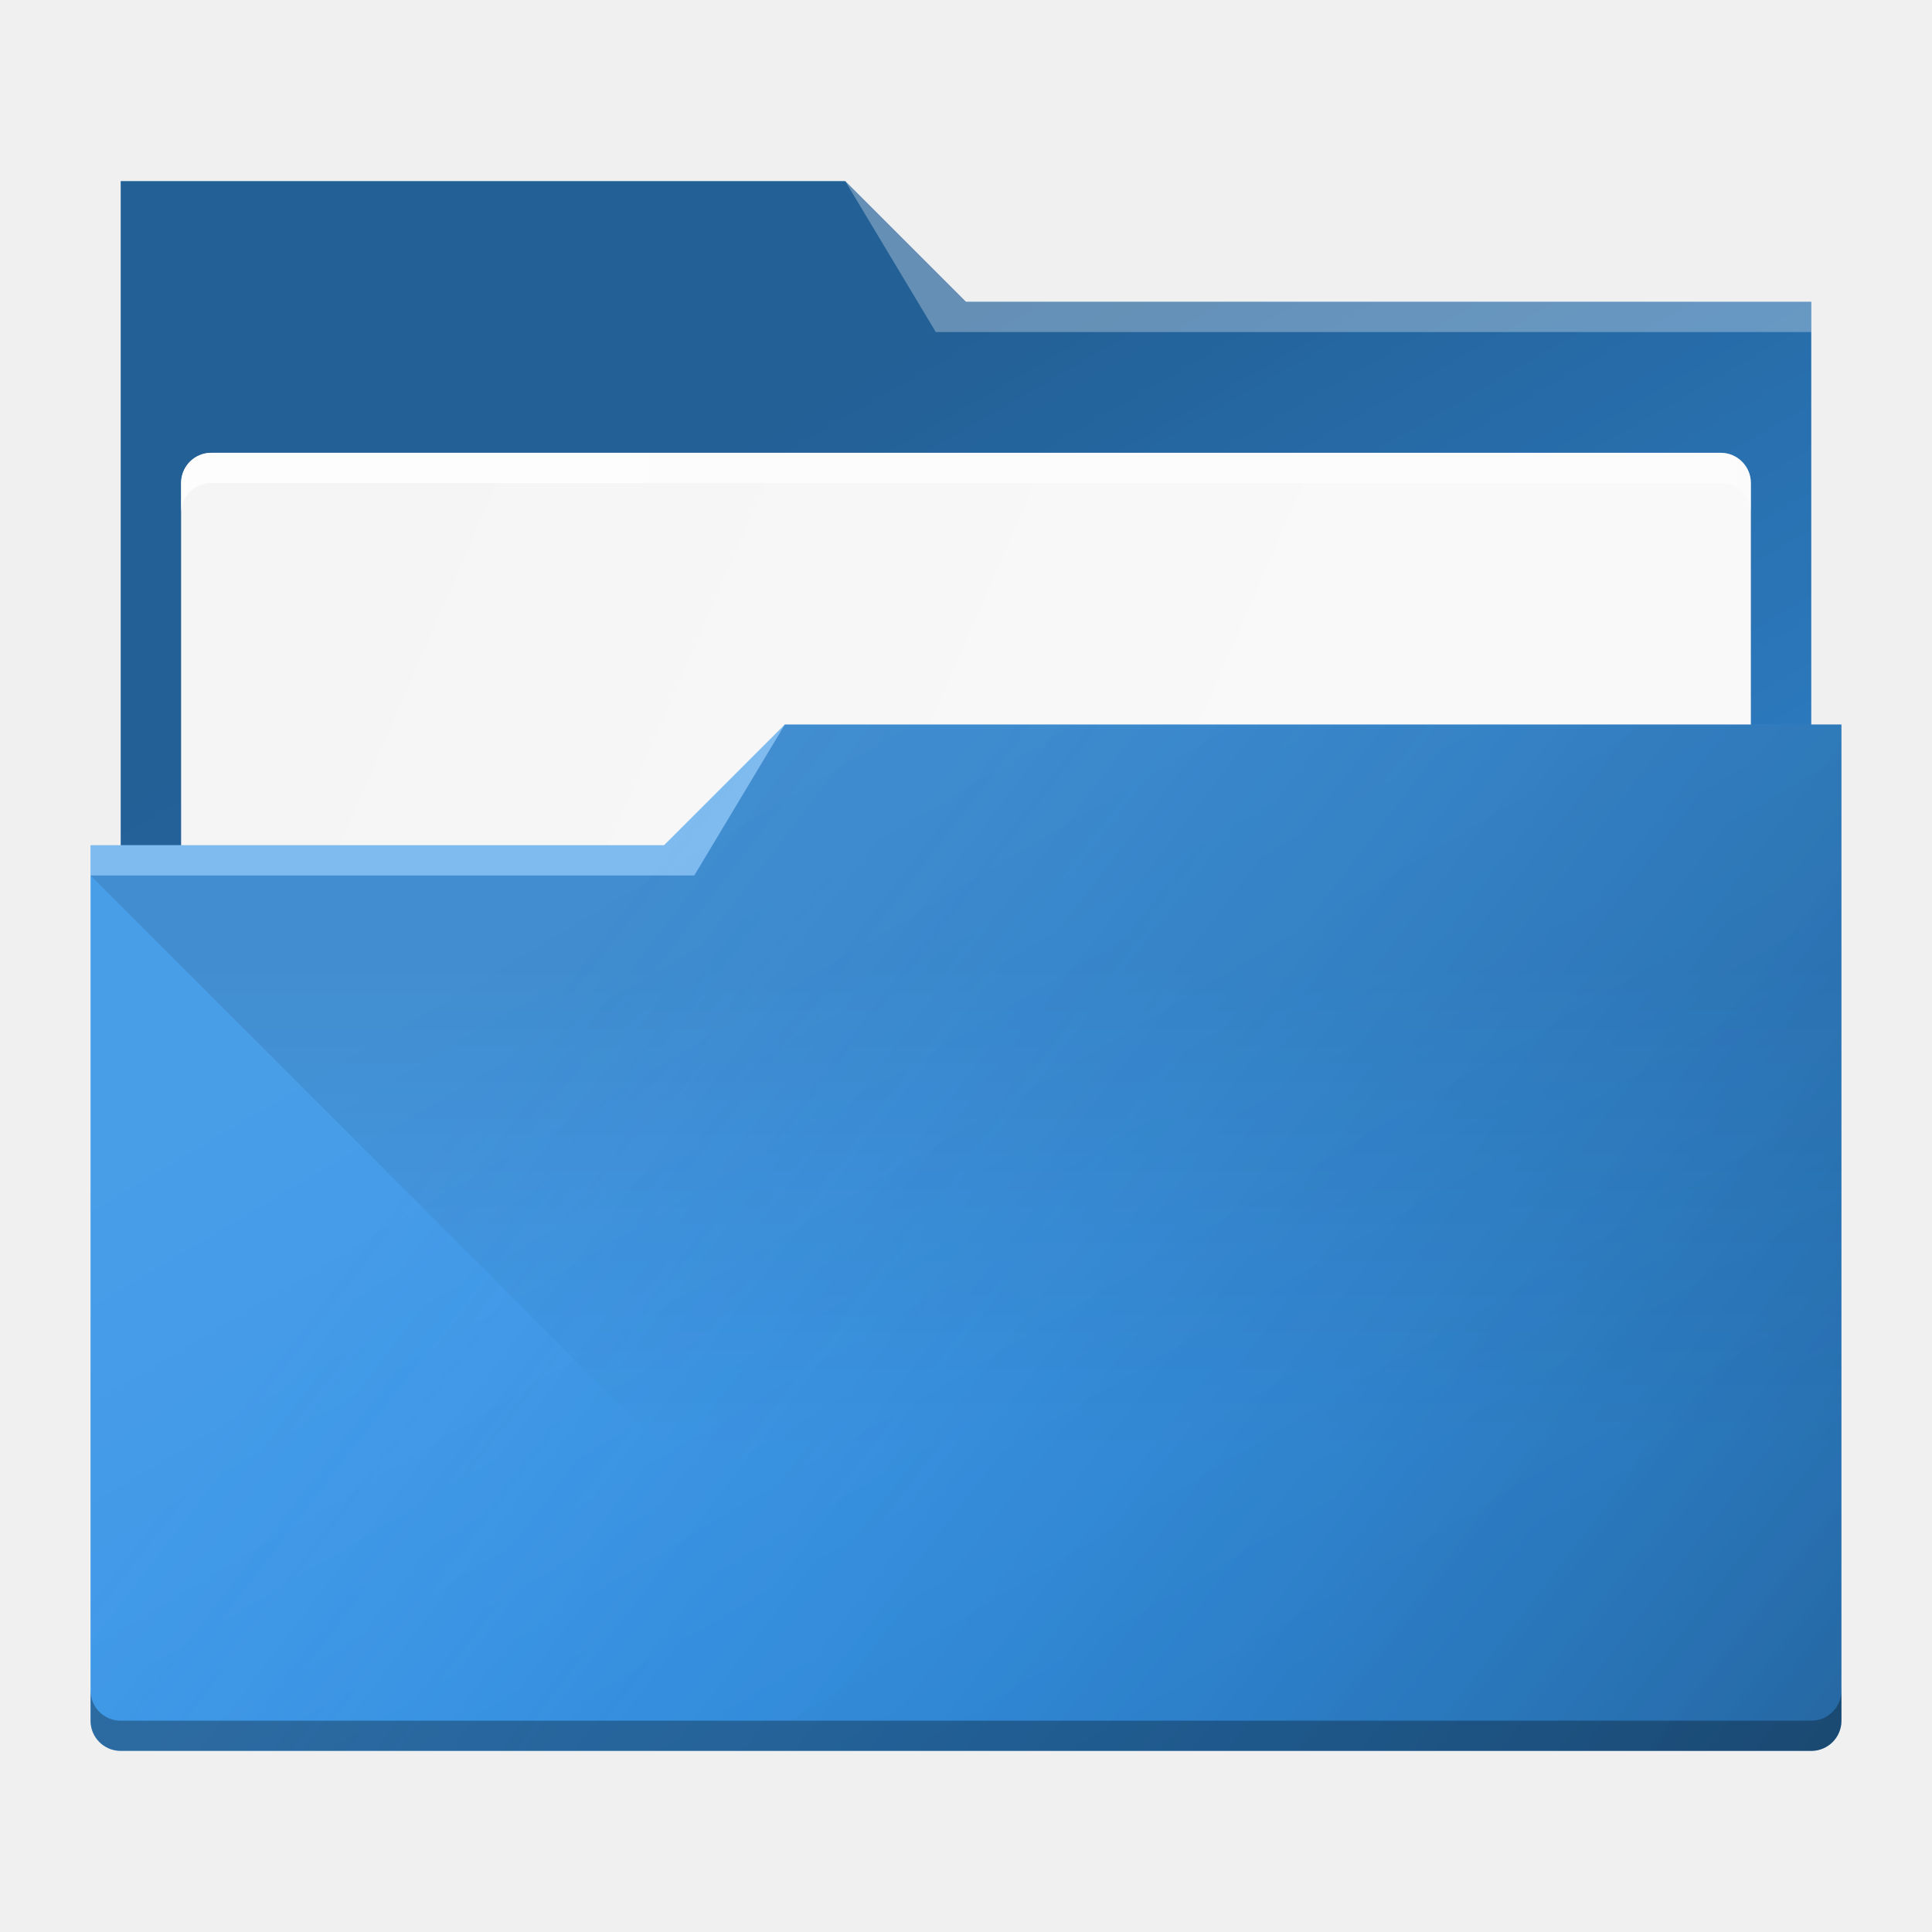
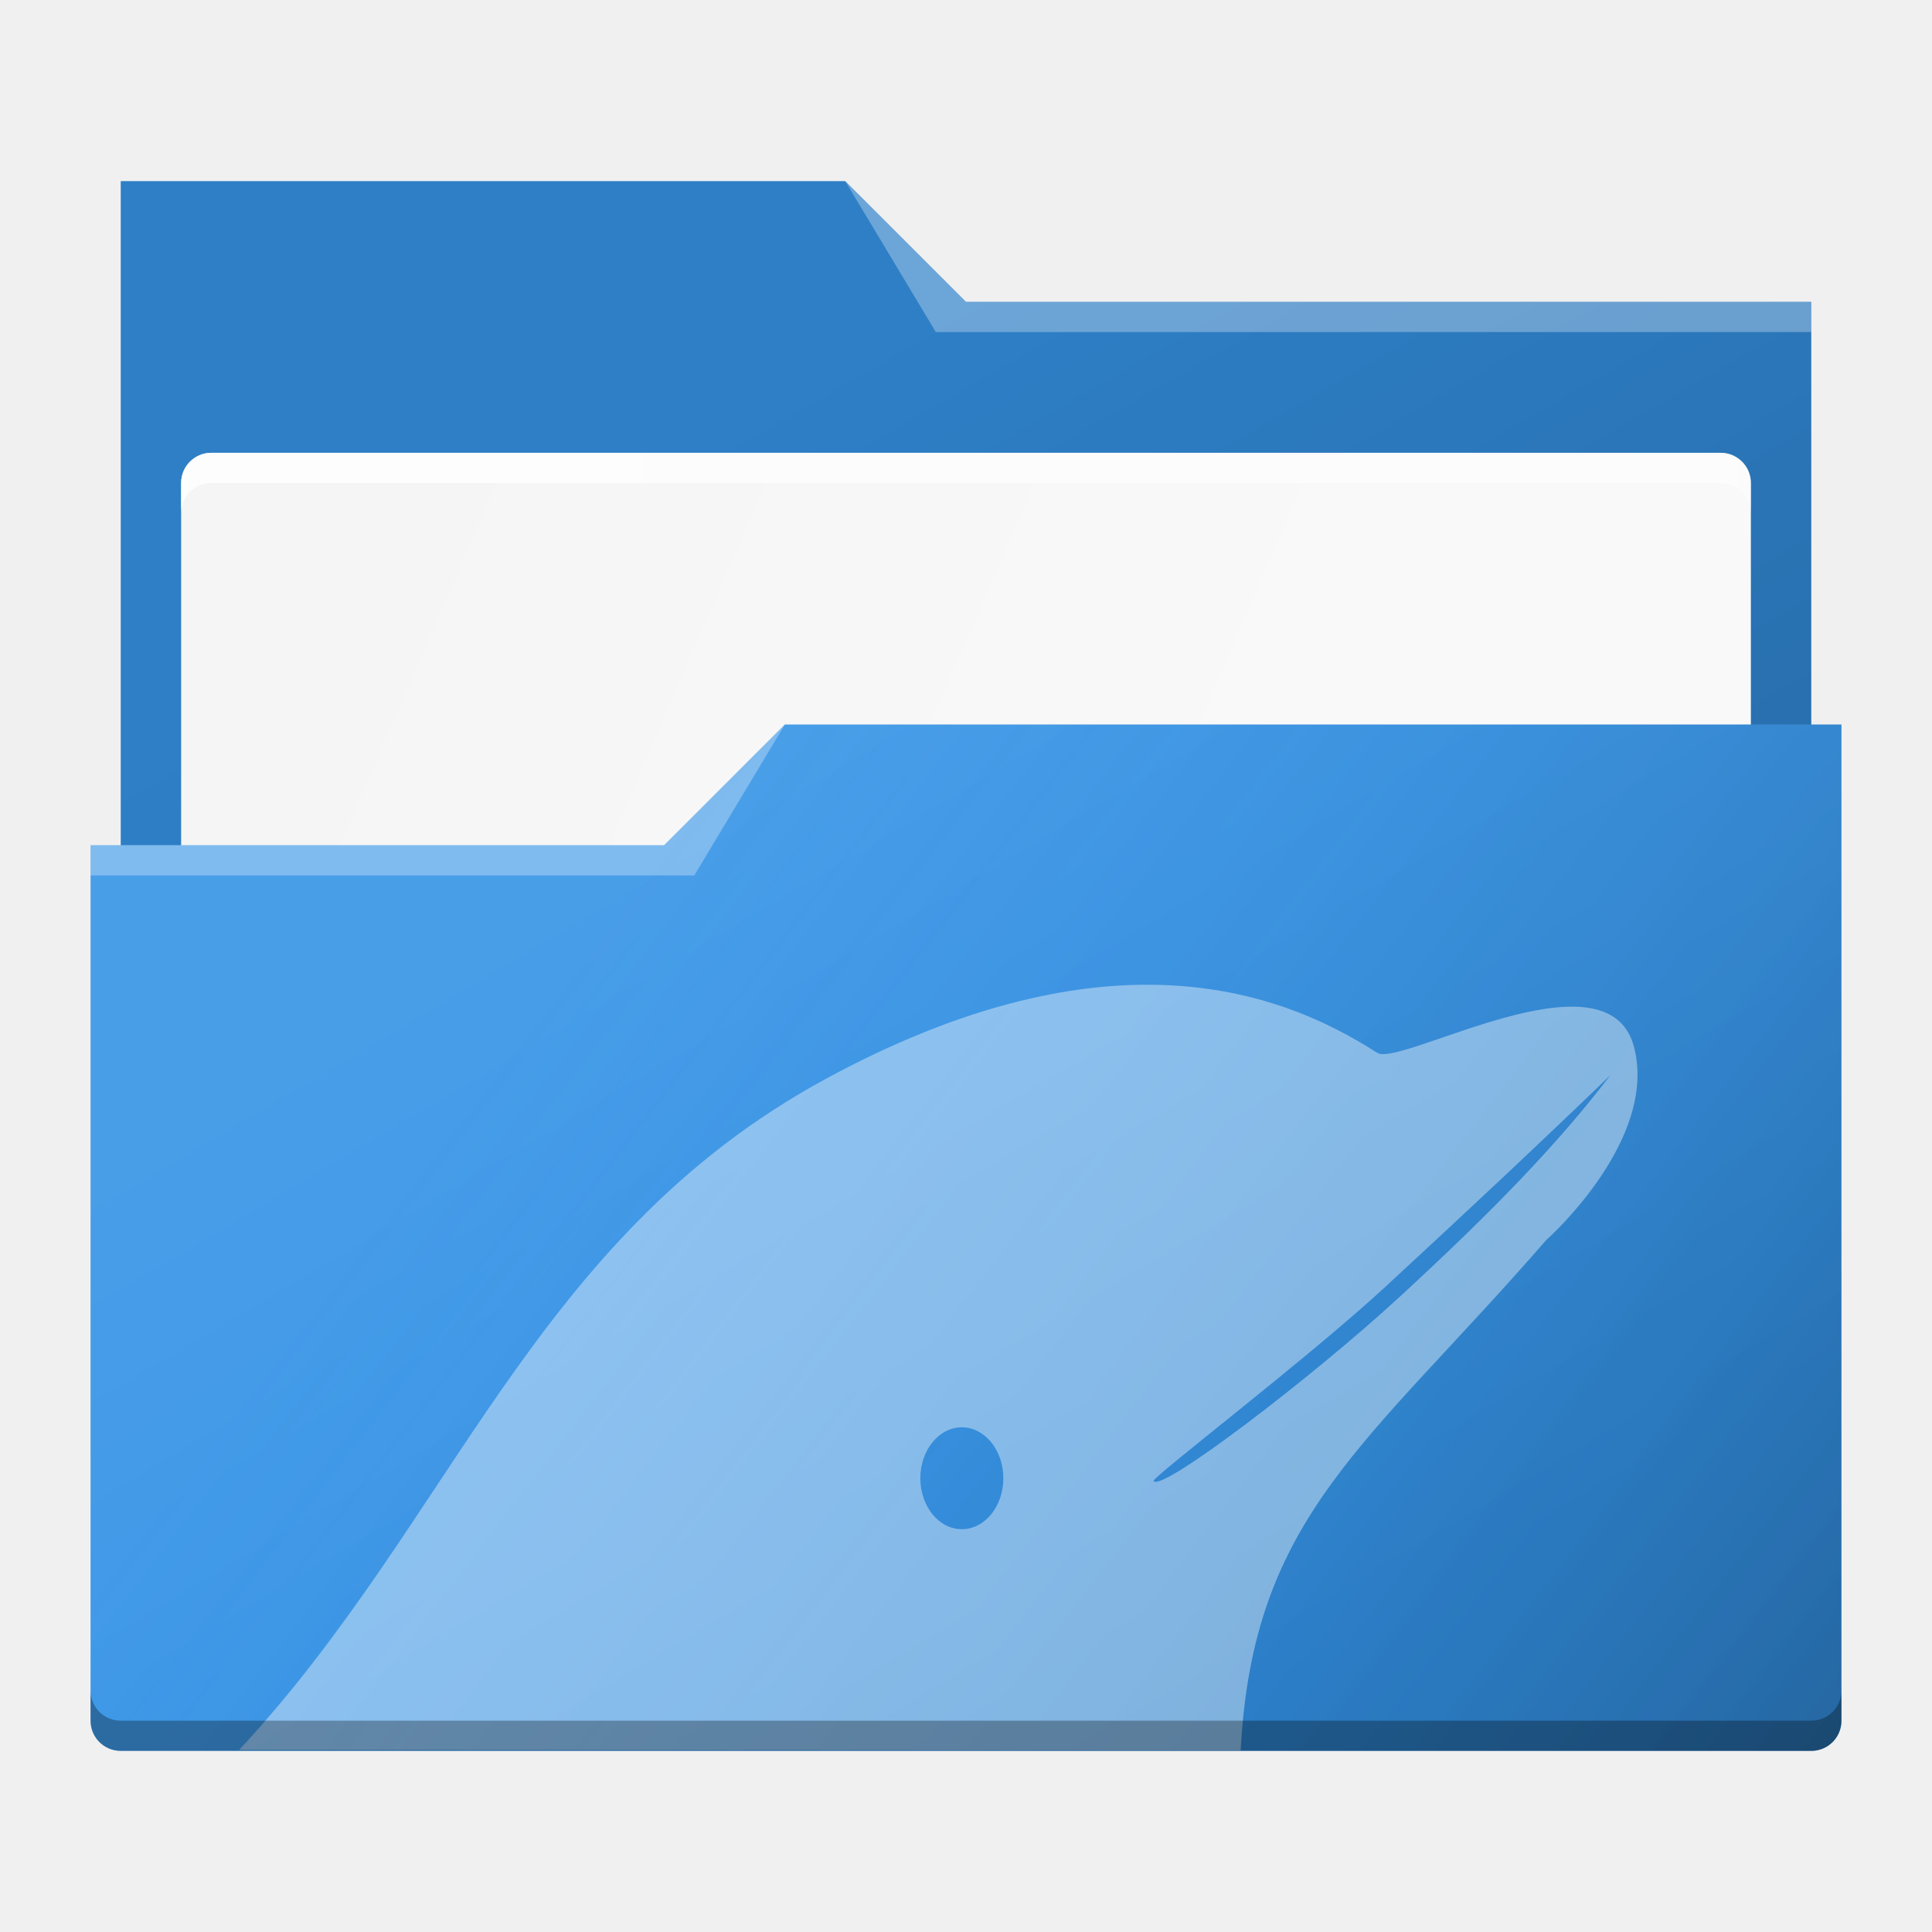
<svg xmlns="http://www.w3.org/2000/svg" xmlns:xlink="http://www.w3.org/1999/xlink" width="64" version="1.1" height="64" id="svg2">
  <defs id="defs5455">
+     <linearGradient id="linearGradient3">
+       <stop style="stop-color:#e5fbff;stop-opacity:1;" offset="1" id="stop2" />
+       <stop style="stop-color:#ababab;stop-opacity:0.995;" offset="1" id="stop3" />
+     </linearGradient>
    <linearGradient id="linearGradient82546">
-       <stop style="stop-color:#000000;stop-opacity:1" offset="0" id="stop82542" />
-       <stop style="stop-color:#000000;stop-opacity:0;" offset="1" id="stop82544" />
+       <stop style="stop-color:#000000;stop-opacity:0.398;" offset="0" id="stop82542" />
+       <stop style="stop-color:#000000;stop-opacity:1;" offset="1" id="stop82544" />
    </linearGradient>
    <linearGradient id="linearGradient39400">
      <stop style="stop-color:#000000;stop-opacity:1" offset="0" id="stop39396" />
      <stop style="stop-color:#147cdc;stop-opacity:0;" offset="1" id="stop39398" />
    </linearGradient>
    <linearGradient id="linearGradient919">
      <stop style="stop-color:#ffffff;stop-opacity:1;" offset="0" id="stop915" />
      <stop style="stop-color:#ffffff;stop-opacity:0;" offset="1" id="stop917" />
    </linearGradient>
    <linearGradient id="linearGradient4393">
      <stop style="stop-color:#000000;stop-opacity:1;" offset="0" id="stop4395" />
      <stop style="stop-color:#000000;stop-opacity:0;" offset="1" id="stop4397" />
    </linearGradient>
    <linearGradient id="linearGradient4227">
      <stop id="stop4229" offset="0" style="stop-color:#f5f5f5;stop-opacity:1" />
      <stop id="stop4231" offset="1" style="stop-color:#f9f9f9;stop-opacity:1" />
    </linearGradient>
    <linearGradient id="linearGradient4274">
      <stop id="stop4276" offset="0" style="stop-color:#ffffff;stop-opacity:1;" />
      <stop id="stop4278" offset="1" style="stop-color:#ffffff;stop-opacity:0.488" />
    </linearGradient>
-     <linearGradient xlink:href="#linearGradient919" id="linearGradient921" x1="339.668" y1="472.302" x2="357.403" y2="502.195" gradientUnits="userSpaceOnUse" gradientTransform="translate(66.90379,39.49619)" />
-     <linearGradient xlink:href="#linearGradient39400" id="linearGradient39402" x1="376.818" y1="549.95" x2="337.818" y2="519.95" gradientUnits="userSpaceOnUse" gradientTransform="translate(68.75316,-8.152382)" />
-     <linearGradient xlink:href="#linearGradient4393" id="linearGradient49568" gradientUnits="userSpaceOnUse" gradientTransform="translate(-22.99999,4.999998)" x1="443.571" y1="510.798" x2="443.571" y2="526.798" />
-     <linearGradient xlink:href="#linearGradient4274" id="linearGradient76299" gradientUnits="userSpaceOnUse" gradientTransform="translate(-3e-6,3)" x1="390.571" y1="498.298" x2="442.571" y2="498.298" />
-     <linearGradient xlink:href="#linearGradient4227" id="linearGradient76301" gradientUnits="userSpaceOnUse" gradientTransform="translate(-3e-6,1)" x1="396.571" y1="498.798" x2="426.571" y2="511.798" />
-     <linearGradient xlink:href="#linearGradient82546" id="linearGradient82548" x1="357.489" y1="494.852" x2="384.419" y2="541.495" gradientUnits="userSpaceOnUse" gradientTransform="translate(58.00001)" />
+     <linearGradient xlink:href="#linearGradient919" id="linearGradient921" x1="339.668" y1="472.302" x2="357.403" y2="502.195" gradientUnits="userSpaceOnUse" gradientTransform="translate(-317.6676,-444.3018)" />
+     <linearGradient xlink:href="#linearGradient39400" id="linearGradient39402" x1="376.818" y1="549.95" x2="337.818" y2="519.95" gradientUnits="userSpaceOnUse" gradientTransform="translate(-315.8183,-491.9504)" />
+     <linearGradient xlink:href="#linearGradient4393" id="linearGradient49568" gradientUnits="userSpaceOnUse" gradientTransform="translate(-353.7931,-518.2395)" x1="443.571" y1="510.798" x2="443.571" y2="526.798" />
+     <linearGradient xlink:href="#linearGradient4274" id="linearGradient76299" gradientUnits="userSpaceOnUse" gradientTransform="translate(-384.5714,-480.798)" x1="390.571" y1="498.298" x2="442.571" y2="498.298" />
+     <linearGradient xlink:href="#linearGradient4227" id="linearGradient76301" gradientUnits="userSpaceOnUse" gradientTransform="translate(-384.5714,-482.798)" x1="396.571" y1="498.798" x2="426.571" y2="511.798" />
+     <linearGradient xlink:href="#linearGradient82546" id="linearGradient82548" x1="357.489" y1="494.852" x2="384.419" y2="541.495" gradientUnits="userSpaceOnUse" gradientTransform="translate(-326.5714,-483.798)" />
    <style id="current-color-scheme" type="text/css">      .ColorScheme-Highlight {
        color:#3593e6;
      }</style>
+     <linearGradient xlink:href="#linearGradient3" id="linearGradient2" x1="410.571" y1="512.798" x2="432.071" y2="552.423" gradientUnits="userSpaceOnUse" gradientTransform="translate(-385.8973,-483.798)" />
+     <marker markerWidth="16.165" markerHeight="14.026" refX="8.082" refY="7.013" orient="auto" id="marker1511">
+       <path style="opacity:0.507;fill:#ff0000" id="path1455" d="M 27.135,57.452 10.978,57.942 18.632,43.704 Z" transform="rotate(1.546377,1632.558,-370.7338)" />
+     </marker>
  </defs>
-   <g id="layer1" transform="matrix(1 0 0 1 -384.5714 -483.798)">
-     <path style="fill:currentColor" id="path76317" d="m 388.571,489.798 v 5 22 c 0,0.554 0.446,1 1,1 h 54 c 0.554,0 1,-0.446 1,-1 v -21.99 c 0,-0.003 -0.002,-0.006 -0.002,-0.01 h 0.002 v -1 h -28 l -4,-4 h -24 z" class="ColorScheme-Highlight" />
-     <path style="opacity:0.35;fill:url(#linearGradient82548);fill-opacity:1" id="path76289" d="m 388.571,489.798 v 5 22 c 0,0.554 0.446,1 1,1 h 54 c 0.554,0 1,-0.446 1,-1 v -21.99 c 0,-0.003 -0.002,-0.006 -0.002,-0.01 h 0.002 v -1 h -28 l -4,-4 h -24 z" />
-     <rect ry="1" rx="1" y="498.798" x="390.571" height="15" width="52" id="rect76291" style="color:#000000;clip-rule:nonzero;display:inline;overflow:visible;visibility:visible;isolation:auto;mix-blend-mode:normal;color-interpolation:sRGB;color-interpolation-filters:linearRGB;solid-color:#000000;solid-opacity:1;fill:url(#linearGradient76301);fill-opacity:1;fill-rule:nonzero;stroke:none;stroke-width:1;stroke-linecap:butt;stroke-linejoin:miter;stroke-miterlimit:4;stroke-dasharray:none;stroke-dashoffset:0;stroke-opacity:1;marker:none;color-rendering:auto;image-rendering:auto;shape-rendering:auto;text-rendering:auto;enable-background:accumulate" />
-     <path style="opacity:0.3;fill:#ffffff;fill-opacity:1;fill-rule:evenodd" id="path76293" d="m 387.571,511.798 v 1 h 20 l 3,-5 -4,4 z" />
-     <path style="opacity:0.3;fill:#ffffff;fill-opacity:1;fill-rule:evenodd" id="path76295" d="m 412.571,489.798 3,5 h 2 27 v -1 h -27 -1 z" />
-     <path id="path76297" d="m 391.571,498.798 c -0.554,0 -1,0.446 -1,1 v 1 c 0,-0.554 0.446,-1 1,-1 h 50 c 0.554,0 1,0.446 1,1 v -1 c 0,-0.554 -0.446,-1 -1,-1 z" style="color:#000000;clip-rule:nonzero;display:inline;overflow:visible;visibility:visible;opacity:0.85;isolation:auto;mix-blend-mode:normal;color-interpolation:sRGB;color-interpolation-filters:linearRGB;solid-color:#000000;solid-opacity:1;fill:url(#linearGradient76299);fill-opacity:1;fill-rule:nonzero;stroke:none;stroke-width:1;stroke-linecap:butt;stroke-linejoin:miter;stroke-miterlimit:4;stroke-dasharray:none;stroke-dashoffset:0;stroke-opacity:1;marker:none;color-rendering:auto;image-rendering:auto;shape-rendering:auto;text-rendering:auto;enable-background:accumulate" />
-     <path style="fill:currentColor" d="m 410.571,507.798 -4,4 h -19 v 1 h 0.002 c -5e-5,0.004 -0.002,0.008 -0.002,0.012 v 26.988 1 c 0,0.554 0.446,1 1,1 h 56 c 0.554,0 1,-0.446 1,-1 v -1 -26.988 -0.012 -5 z" id="path889" class="ColorScheme-Highlight" />
-     <path style="opacity:0.1;fill:url(#linearGradient921);fill-opacity:1" d="m 410.571,507.798 -4,4 h -19 v 1 h 0.002 c -5e-5,0.004 -0.002,0.008 -0.002,0.012 v 26.988 1 c 0,0.554 0.446,1 1,1 h 56 c 0.554,0 1,-0.446 1,-1 v -1 -26.988 -0.012 -5 z" id="path893" />
-     <path style="opacity:0.3;fill:url(#linearGradient39402);fill-opacity:1" d="m 410.571,507.798 -4,4 h -19 v 1 h 0.002 c -5e-5,0.004 -0.002,0.008 -0.002,0.012 v 26.988 1 c 0,0.554 0.446,1 1,1 h 56 c 0.554,0 1,-0.446 1,-1 v -1 -26.988 -0.012 -5 z" id="path35453" />
-     <path style="opacity:0.109;fill:url(#linearGradient49568);fill-opacity:1;fill-rule:evenodd;stroke:none;stroke-width:1px;stroke-linecap:butt;stroke-linejoin:miter;stroke-opacity:1" d="m 387.571,512.798 h 20 l 3,-5 h 35 v 33 h -30 z" id="path49566" />
-     <path style="opacity:0.3;fill:#ffffff;fill-opacity:1;fill-rule:evenodd" id="path49671" d="m 387.571,511.798 v 1 h 20 l 3,-5 -4,4 z" />
-     <path style="color:#000000;clip-rule:nonzero;display:inline;overflow:visible;visibility:visible;opacity:0.3;isolation:auto;mix-blend-mode:normal;color-interpolation:sRGB;color-interpolation-filters:linearRGB;solid-color:#000000;solid-opacity:1;fill:#000000;fill-opacity:1;fill-rule:nonzero;stroke:none;stroke-width:1;stroke-linecap:butt;stroke-linejoin:miter;stroke-miterlimit:4;stroke-dasharray:none;stroke-dashoffset:0;stroke-opacity:1;marker:none;color-rendering:auto;image-rendering:auto;shape-rendering:auto;text-rendering:auto;enable-background:accumulate" d="m 388.571,541.798 c -0.554,0 -1,-0.446 -1,-1 v -1 c 0,0.554 0.446,1 1,1 h 56 c 0.554,0 1,-0.446 1,-1 v 1 c 0,0.554 -0.446,1 -1,1 z" id="path49673" />
-   </g>
+   <path style="fill:currentColor" id="path76317" d="m 4,6 v 5 22 c 0,0.554 0.446,1 1,1 h 54 c 0.554,0 1,-0.446 1,-1 V 11.01 c 0,-0.003 -0.002,-0.006 -0.002,-0.01 H 60 v -1 H 32 l -4,-4 H 4 Z" class="ColorScheme-Highlight" />
+   <path style="opacity:0.35;fill:url(#linearGradient82548);fill-opacity:1" id="path76289" d="m 4,6 v 5 22 c 0,0.554 0.446,1 1,1 h 54 c 0.554,0 1,-0.446 1,-1 V 11.01 c 0,-0.003 -0.002,-0.006 -0.002,-0.01 H 60 v -1 H 32 l -4,-4 H 4 Z" />
+   <rect ry="1" rx="1" y="15" x="6" height="15" width="52" id="rect76291" style="color:#000000;clip-rule:nonzero;display:inline;overflow:visible;visibility:visible;isolation:auto;mix-blend-mode:normal;color-interpolation:sRGB;color-interpolation-filters:linearRGB;solid-color:#000000;solid-opacity:1;fill:url(#linearGradient76301);fill-opacity:1;fill-rule:nonzero;stroke:none;stroke-width:1;stroke-linecap:butt;stroke-linejoin:miter;stroke-miterlimit:4;stroke-dasharray:none;stroke-dashoffset:0;stroke-opacity:1;marker:none;color-rendering:auto;image-rendering:auto;shape-rendering:auto;text-rendering:auto;enable-background:accumulate" />
+   <path style="opacity:0.3;fill:#ffffff;fill-opacity:1;fill-rule:evenodd" id="path76293" d="m 3,28 v 1 H 23 l 3,-5 -4,4 z" />
+   <path style="opacity:0.3;fill:#ffffff;fill-opacity:1;fill-rule:evenodd" id="path76295" d="m 28,6 3,5 h 2 27 V 10 H 33 32 Z" />
+   <path id="path76297" d="m 7,15 c -0.554,0 -1,0.446 -1,1 v 1 c 0,-0.554 0.446,-1 1,-1 h 50 c 0.554,0 1,0.446 1,1 v -1 c 0,-0.554 -0.446,-1 -1,-1 z" style="color:#000000;clip-rule:nonzero;display:inline;overflow:visible;visibility:visible;opacity:0.85;isolation:auto;mix-blend-mode:normal;color-interpolation:sRGB;color-interpolation-filters:linearRGB;solid-color:#000000;solid-opacity:1;fill:url(#linearGradient76299);fill-opacity:1;fill-rule:nonzero;stroke:none;stroke-width:1;stroke-linecap:butt;stroke-linejoin:miter;stroke-miterlimit:4;stroke-dasharray:none;stroke-dashoffset:0;stroke-opacity:1;marker:none;color-rendering:auto;image-rendering:auto;shape-rendering:auto;text-rendering:auto;enable-background:accumulate" />
+   <path style="fill:currentColor" d="m 26,24 -4,4 h -19 v 1 h 0.002 c -5e-5,0.004 -0.002,0.008 -0.002,0.012 V 56 57 c 0,0.554 0.446,1 1,1 h 56 c 0.554,0 1,-0.446 1,-1 v -1 -26.988 -0.012 -5 z" id="path889" class="ColorScheme-Highlight" />
+   <path style="opacity:0.1;fill:url(#linearGradient921);fill-opacity:1" d="m 26,24 -4,4 h -19 v 1 h 0.002 c -5e-5,0.004 -0.002,0.008 -0.002,0.012 V 56 57 c 0,0.554 0.446,1 1,1 h 56 c 0.554,0 1,-0.446 1,-1 v -1 -26.988 -0.012 -5 z" id="path893" />
+   <path style="opacity:0.3;fill:url(#linearGradient39402);fill-opacity:1" d="m 26,24 -4,4 h -19 v 1 h 0.002 c -5e-5,0.004 -0.002,0.008 -0.002,0.012 V 56 57 c 0,0.554 0.446,1 1,1 h 56 c 0.554,0 1,-0.446 1,-1 v -1 -26.988 -0.012 -5 z" id="path35453" />
+   <path style="opacity:0.3;fill:#ffffff;fill-opacity:1;fill-rule:evenodd" id="path49671" d="m 3,28 v 1 h 20 l 3,-5 -4,4 z" />
+   <path id="path1" style="font-variation-settings:normal;display:inline;vector-effect:none;fill:#ffffff;fill-opacity:0.4;stroke-width:1;stroke-linecap:butt;stroke-linejoin:miter;stroke-miterlimit:4;stroke-dasharray:none;stroke-dashoffset:0;stroke-opacity:1;-inkscape-stroke:none;stop-color:#000000" d="m 37.903,32.621 c -2.819,0.019 -6.311,0.819 -10.557,3.123 C 17.642,41.011 15.006,50.362 7.922,57.967 L 41.098,57.986 c 0.408,-7.787 4.205,-10.101 10.117,-16.902 0,0 3.744,-3.308 2.908,-6.422 -0.885,-3.297 -7.735,0.705 -8.5,0.215 -1.581,-1.014 -4.096,-2.28 -7.721,-2.256 z m 15.439,3 c -1.773,2.324 -3.973,4.572 -6.965,7.328 -2.918,2.688 -7.931,6.512 -8.164,6.109 -0.064,-0.11 5.143,-4.089 7.658,-6.412 2.712,-2.504 5.079,-4.718 7.471,-7.025 z M 31.862,47.281 c 0.759,0 1.375,0.756 1.375,1.688 0,0.932 -0.616,1.688 -1.375,1.688 -0.759,0 -1.375,-0.756 -1.375,-1.688 0,-0.932 0.616,-1.688 1.375,-1.688 z" />
+   <path style="color:#000000;clip-rule:nonzero;display:inline;overflow:visible;visibility:visible;opacity:0.3;isolation:auto;mix-blend-mode:normal;color-interpolation:sRGB;color-interpolation-filters:linearRGB;solid-color:#000000;solid-opacity:1;fill:#000000;fill-opacity:1;fill-rule:nonzero;stroke:none;stroke-width:1;stroke-linecap:butt;stroke-linejoin:miter;stroke-miterlimit:4;stroke-dasharray:none;stroke-dashoffset:0;stroke-opacity:1;marker:none;color-rendering:auto;image-rendering:auto;shape-rendering:auto;text-rendering:auto;enable-background:accumulate" d="m 4,58 c -0.554,0 -1,-0.446 -1,-1 v -1 c 0,0.554 0.446,1 1,1 h 56 c 0.554,0 1,-0.446 1,-1 v 1 c 0,0.554 -0.446,1 -1,1 z" id="path49673" />
</svg>
